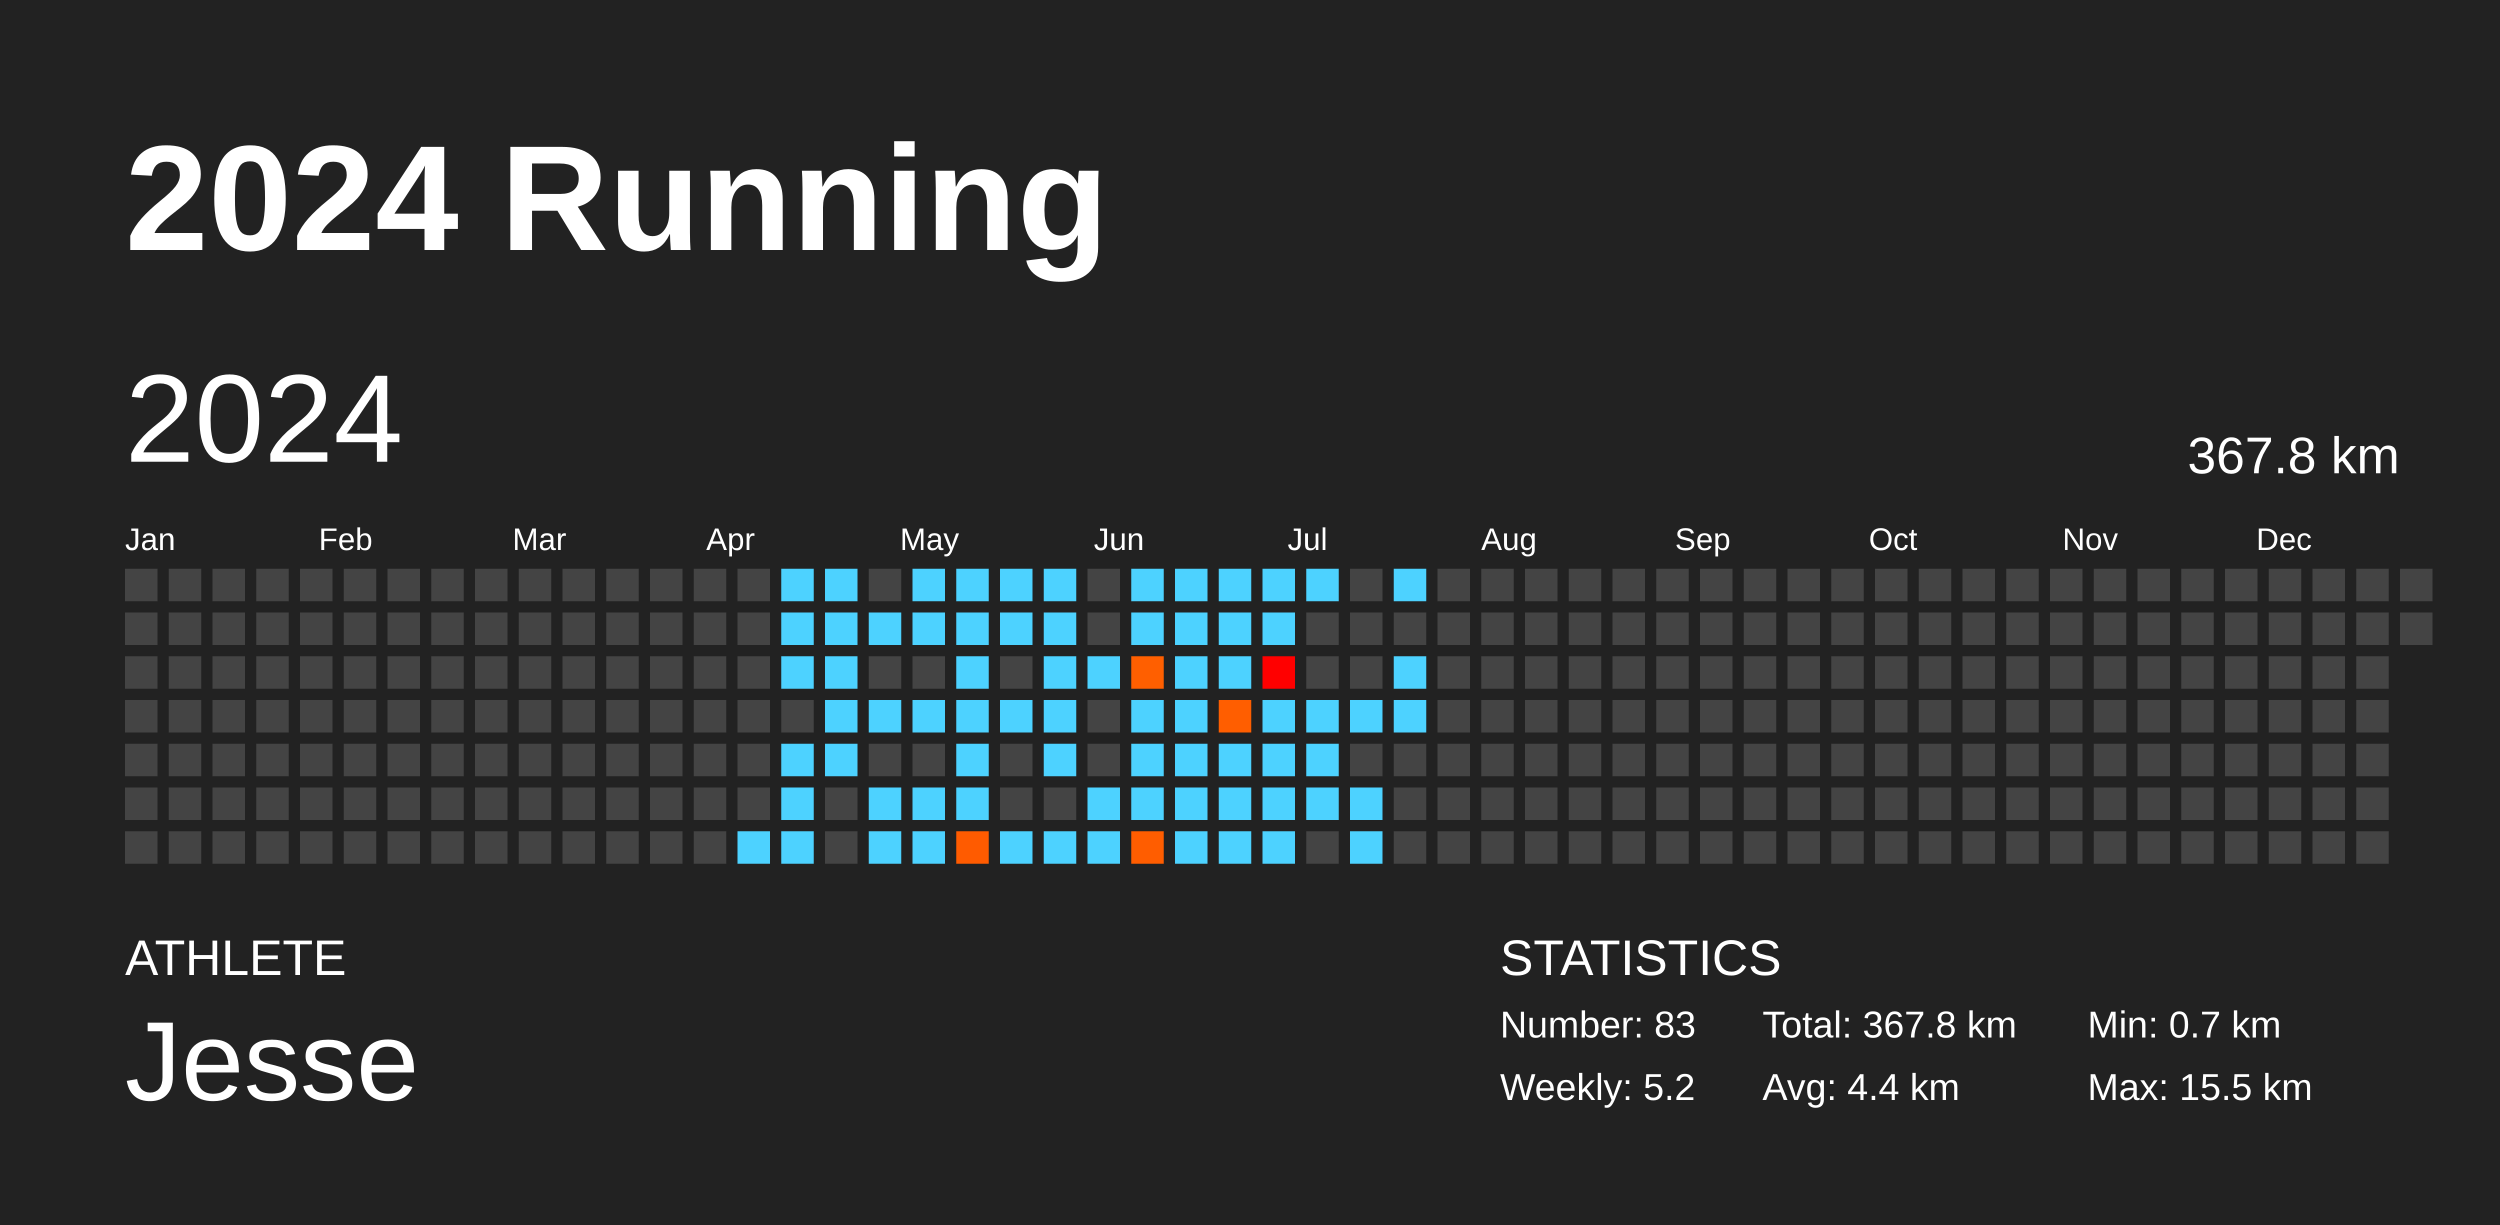
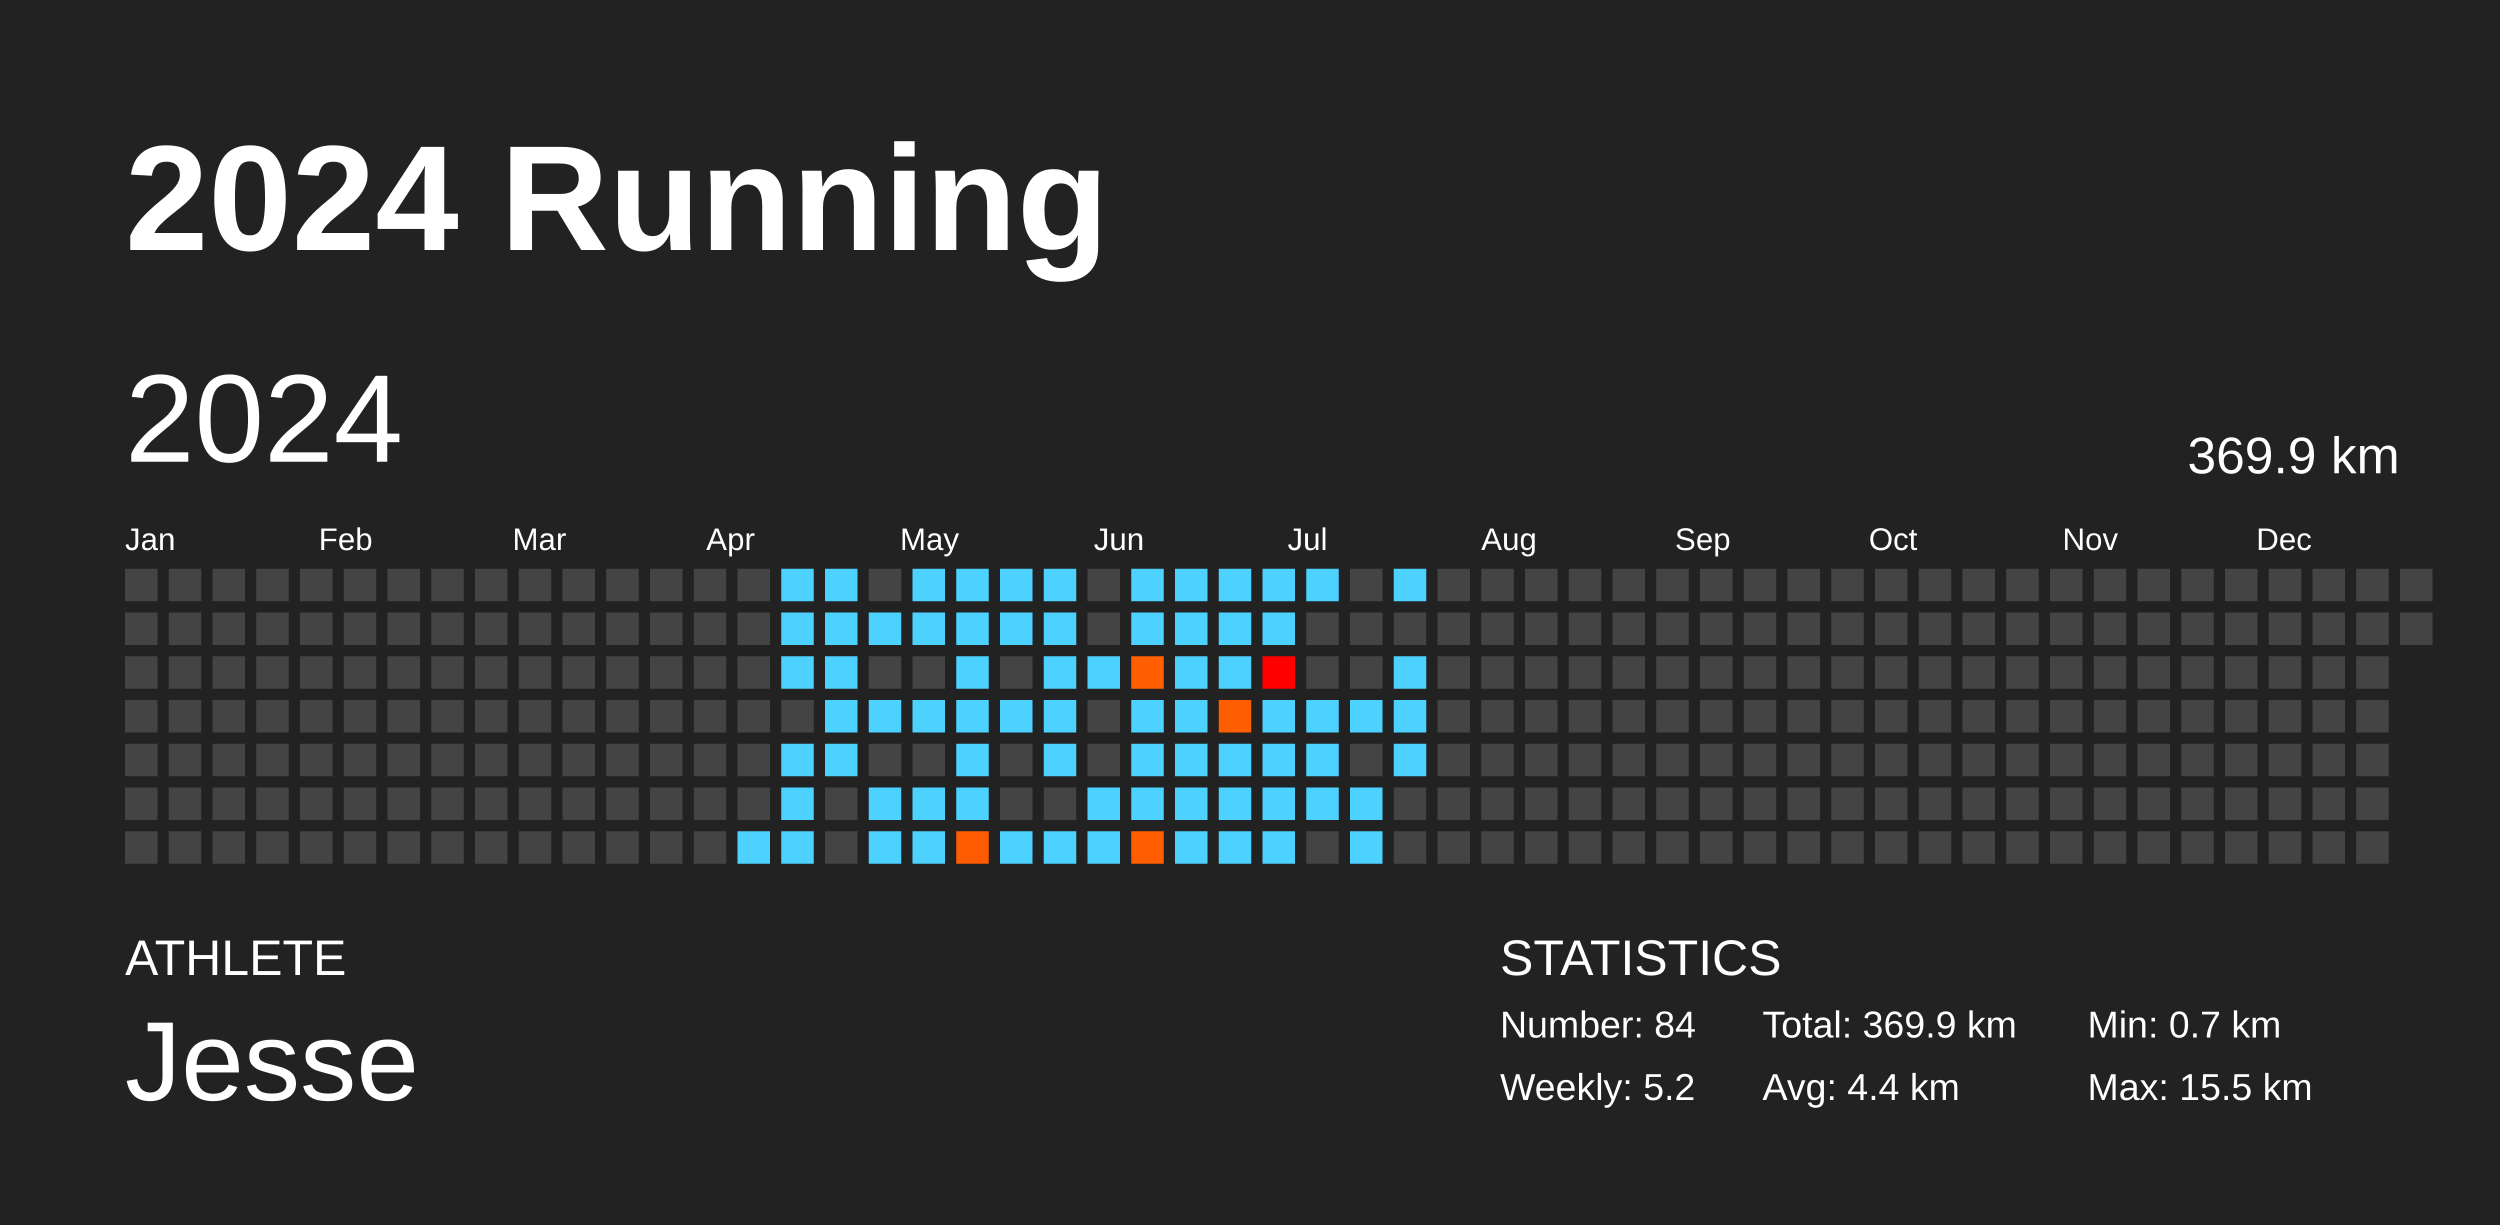
<svg xmlns="http://www.w3.org/2000/svg" baseProfile="full" height="98mm" version="1.1" viewBox="0,0,200,98" width="200mm">
  <defs />
  <rect fill="#222222" height="98" width="200" x="0" y="0" />
  <text fill="#FFFFFF" style="font-size:12px; font-family:Arial; font-weight:bold;" x="10" y="20">2024 Running</text>
  <text fill="#FFFFFF" style="font-size:4px; font-family:Arial" x="10" y="78">ATHLETE</text>
  <text fill="#FFFFFF" style="font-size:9px; font-family:Arial" x="10" y="88">Jesse</text>
  <text fill="#FFFFFF" style="font-size:4px; font-family:Arial" x="120" y="78">STATISTICS</text>
-   <text fill="#FFFFFF" style="font-size:3px; font-family:Arial" x="120" y="83">Number: 83</text>
+   <text fill="#FFFFFF" style="font-size:3px; font-family:Arial" x="120" y="83">Number: 84</text>
  <text fill="#FFFFFF" style="font-size:3px; font-family:Arial" x="120" y="88">Weekly: 5.2</text>
-   <text fill="#FFFFFF" style="font-size:3px; font-family:Arial" x="141" y="83">Total: 367.8 km</text>
+   <text fill="#FFFFFF" style="font-size:3px; font-family:Arial" x="141" y="83">Total: 369.9 km</text>
  <text fill="#FFFFFF" style="font-size:3px; font-family:Arial" x="141" y="88">Avg: 4.4 km</text>
  <text fill="#FFFFFF" style="font-size:3px; font-family:Arial" x="167" y="83">Min: 0.7 km</text>
  <text fill="#FFFFFF" style="font-size:3px; font-family:Arial" x="167" y="88">Max: 15.5 km</text>
  <text dominant-baseline="hanging" fill="#FFFFFF" style="font-size:10.0px; font-family:Arial;" x="10" y="30">2024</text>
-   <text dominant-baseline="hanging" fill="#FFFFFF" style="font-size:4.125px; font-family:Arial;" x="175" y="35">367.8 km</text>
+   <text dominant-baseline="hanging" fill="#FFFFFF" style="font-size:4.125px; font-family:Arial;" x="175" y="35">369.9 km</text>
  <text fill="#FFFFFF" style="font-size:2.5px; font-family:Arial" x="10.0" y="44">Jan</text>
  <text fill="#FFFFFF" style="font-size:2.5px; font-family:Arial" x="25.5" y="44">Feb</text>
  <text fill="#FFFFFF" style="font-size:2.5px; font-family:Arial" x="41.0" y="44">Mar</text>
  <text fill="#FFFFFF" style="font-size:2.5px; font-family:Arial" x="56.5" y="44">Apr</text>
  <text fill="#FFFFFF" style="font-size:2.5px; font-family:Arial" x="72.0" y="44">May</text>
  <text fill="#FFFFFF" style="font-size:2.5px; font-family:Arial" x="87.5" y="44">Jun</text>
  <text fill="#FFFFFF" style="font-size:2.5px; font-family:Arial" x="103.0" y="44">Jul</text>
  <text fill="#FFFFFF" style="font-size:2.5px; font-family:Arial" x="118.5" y="44">Aug</text>
  <text fill="#FFFFFF" style="font-size:2.5px; font-family:Arial" x="134.0" y="44">Sep</text>
  <text fill="#FFFFFF" style="font-size:2.5px; font-family:Arial" x="149.5" y="44">Oct</text>
  <text fill="#FFFFFF" style="font-size:2.5px; font-family:Arial" x="165.0" y="44">Nov</text>
  <text fill="#FFFFFF" style="font-size:2.5px; font-family:Arial" x="180.5" y="44">Dec</text>
  <rect fill="#444444" height="2.6" width="2.6" x="10.0" y="45.5" />
  <rect fill="#444444" height="2.6" width="2.6" x="10.0" y="49.0" />
  <rect fill="#444444" height="2.6" width="2.6" x="10.0" y="52.5" />
  <rect fill="#444444" height="2.6" width="2.6" x="10.0" y="56.0" />
  <rect fill="#444444" height="2.6" width="2.6" x="10.0" y="59.5" />
  <rect fill="#444444" height="2.6" width="2.6" x="10.0" y="63.0" />
  <rect fill="#444444" height="2.6" width="2.6" x="10.0" y="66.5" />
  <rect fill="#444444" height="2.6" width="2.6" x="13.5" y="45.5" />
  <rect fill="#444444" height="2.6" width="2.6" x="13.5" y="49.0" />
  <rect fill="#444444" height="2.6" width="2.6" x="13.5" y="52.5" />
  <rect fill="#444444" height="2.6" width="2.6" x="13.5" y="56.0" />
  <rect fill="#444444" height="2.6" width="2.6" x="13.5" y="59.5" />
  <rect fill="#444444" height="2.6" width="2.6" x="13.5" y="63.0" />
  <rect fill="#444444" height="2.6" width="2.6" x="13.5" y="66.5" />
  <rect fill="#444444" height="2.6" width="2.6" x="17.0" y="45.5" />
  <rect fill="#444444" height="2.6" width="2.6" x="17.0" y="49.0" />
  <rect fill="#444444" height="2.6" width="2.6" x="17.0" y="52.5" />
  <rect fill="#444444" height="2.6" width="2.6" x="17.0" y="56.0" />
  <rect fill="#444444" height="2.6" width="2.6" x="17.0" y="59.5" />
  <rect fill="#444444" height="2.6" width="2.6" x="17.0" y="63.0" />
  <rect fill="#444444" height="2.6" width="2.6" x="17.0" y="66.5" />
  <rect fill="#444444" height="2.6" width="2.6" x="20.5" y="45.5" />
  <rect fill="#444444" height="2.6" width="2.6" x="20.5" y="49.0" />
  <rect fill="#444444" height="2.6" width="2.6" x="20.5" y="52.5" />
  <rect fill="#444444" height="2.6" width="2.6" x="20.5" y="56.0" />
  <rect fill="#444444" height="2.6" width="2.6" x="20.5" y="59.5" />
  <rect fill="#444444" height="2.6" width="2.6" x="20.5" y="63.0" />
  <rect fill="#444444" height="2.6" width="2.6" x="20.5" y="66.5" />
  <rect fill="#444444" height="2.6" width="2.6" x="24.0" y="45.5" />
  <rect fill="#444444" height="2.6" width="2.6" x="24.0" y="49.0" />
  <rect fill="#444444" height="2.6" width="2.6" x="24.0" y="52.5" />
  <rect fill="#444444" height="2.6" width="2.6" x="24.0" y="56.0" />
  <rect fill="#444444" height="2.6" width="2.6" x="24.0" y="59.5" />
  <rect fill="#444444" height="2.6" width="2.6" x="24.0" y="63.0" />
  <rect fill="#444444" height="2.6" width="2.6" x="24.0" y="66.5" />
  <rect fill="#444444" height="2.6" width="2.6" x="27.5" y="45.5" />
  <rect fill="#444444" height="2.6" width="2.6" x="27.5" y="49.0" />
  <rect fill="#444444" height="2.6" width="2.6" x="27.5" y="52.5" />
  <rect fill="#444444" height="2.6" width="2.6" x="27.5" y="56.0" />
  <rect fill="#444444" height="2.6" width="2.6" x="27.5" y="59.5" />
  <rect fill="#444444" height="2.6" width="2.6" x="27.5" y="63.0" />
  <rect fill="#444444" height="2.6" width="2.6" x="27.5" y="66.5" />
  <rect fill="#444444" height="2.6" width="2.6" x="31.0" y="45.5" />
  <rect fill="#444444" height="2.6" width="2.6" x="31.0" y="49.0" />
  <rect fill="#444444" height="2.6" width="2.6" x="31.0" y="52.5" />
  <rect fill="#444444" height="2.6" width="2.6" x="31.0" y="56.0" />
  <rect fill="#444444" height="2.6" width="2.6" x="31.0" y="59.5" />
  <rect fill="#444444" height="2.6" width="2.6" x="31.0" y="63.0" />
  <rect fill="#444444" height="2.6" width="2.6" x="31.0" y="66.5" />
  <rect fill="#444444" height="2.6" width="2.6" x="34.5" y="45.5" />
  <rect fill="#444444" height="2.6" width="2.6" x="34.5" y="49.0" />
  <rect fill="#444444" height="2.6" width="2.6" x="34.5" y="52.5" />
  <rect fill="#444444" height="2.6" width="2.6" x="34.5" y="56.0" />
  <rect fill="#444444" height="2.6" width="2.6" x="34.5" y="59.5" />
  <rect fill="#444444" height="2.6" width="2.6" x="34.5" y="63.0" />
  <rect fill="#444444" height="2.6" width="2.6" x="34.5" y="66.5" />
  <rect fill="#444444" height="2.6" width="2.6" x="38.0" y="45.5" />
  <rect fill="#444444" height="2.6" width="2.6" x="38.0" y="49.0" />
  <rect fill="#444444" height="2.6" width="2.6" x="38.0" y="52.5" />
  <rect fill="#444444" height="2.6" width="2.6" x="38.0" y="56.0" />
  <rect fill="#444444" height="2.6" width="2.6" x="38.0" y="59.5" />
  <rect fill="#444444" height="2.6" width="2.6" x="38.0" y="63.0" />
  <rect fill="#444444" height="2.6" width="2.6" x="38.0" y="66.5" />
  <rect fill="#444444" height="2.6" width="2.6" x="41.5" y="45.5" />
  <rect fill="#444444" height="2.6" width="2.6" x="41.5" y="49.0" />
  <rect fill="#444444" height="2.6" width="2.6" x="41.5" y="52.5" />
  <rect fill="#444444" height="2.6" width="2.6" x="41.5" y="56.0" />
  <rect fill="#444444" height="2.6" width="2.6" x="41.5" y="59.5" />
  <rect fill="#444444" height="2.6" width="2.6" x="41.5" y="63.0" />
  <rect fill="#444444" height="2.6" width="2.6" x="41.5" y="66.5" />
  <rect fill="#444444" height="2.6" width="2.6" x="45.0" y="45.5" />
  <rect fill="#444444" height="2.6" width="2.6" x="45.0" y="49.0" />
  <rect fill="#444444" height="2.6" width="2.6" x="45.0" y="52.5" />
  <rect fill="#444444" height="2.6" width="2.6" x="45.0" y="56.0" />
  <rect fill="#444444" height="2.6" width="2.6" x="45.0" y="59.5" />
  <rect fill="#444444" height="2.6" width="2.6" x="45.0" y="63.0" />
  <rect fill="#444444" height="2.6" width="2.6" x="45.0" y="66.5" />
  <rect fill="#444444" height="2.6" width="2.6" x="48.5" y="45.5" />
  <rect fill="#444444" height="2.6" width="2.6" x="48.5" y="49.0" />
  <rect fill="#444444" height="2.6" width="2.6" x="48.5" y="52.5" />
  <rect fill="#444444" height="2.6" width="2.6" x="48.5" y="56.0" />
  <rect fill="#444444" height="2.6" width="2.6" x="48.5" y="59.5" />
  <rect fill="#444444" height="2.6" width="2.6" x="48.5" y="63.0" />
  <rect fill="#444444" height="2.6" width="2.6" x="48.5" y="66.5" />
  <rect fill="#444444" height="2.6" width="2.6" x="52.0" y="45.5" />
  <rect fill="#444444" height="2.6" width="2.6" x="52.0" y="49.0" />
  <rect fill="#444444" height="2.6" width="2.6" x="52.0" y="52.5" />
  <rect fill="#444444" height="2.6" width="2.6" x="52.0" y="56.0" />
  <rect fill="#444444" height="2.6" width="2.6" x="52.0" y="59.5" />
  <rect fill="#444444" height="2.6" width="2.6" x="52.0" y="63.0" />
  <rect fill="#444444" height="2.6" width="2.6" x="52.0" y="66.5" />
  <rect fill="#444444" height="2.6" width="2.6" x="55.5" y="45.5" />
  <rect fill="#444444" height="2.6" width="2.6" x="55.5" y="49.0" />
  <rect fill="#444444" height="2.6" width="2.6" x="55.5" y="52.5" />
  <rect fill="#444444" height="2.6" width="2.6" x="55.5" y="56.0" />
  <rect fill="#444444" height="2.6" width="2.6" x="55.5" y="59.5" />
  <rect fill="#444444" height="2.6" width="2.6" x="55.5" y="63.0" />
  <rect fill="#444444" height="2.6" width="2.6" x="55.5" y="66.5" />
  <rect fill="#444444" height="2.6" width="2.6" x="59.0" y="45.5" />
  <rect fill="#444444" height="2.6" width="2.6" x="59.0" y="49.0" />
  <rect fill="#444444" height="2.6" width="2.6" x="59.0" y="52.5" />
  <rect fill="#444444" height="2.6" width="2.6" x="59.0" y="56.0" />
  <rect fill="#444444" height="2.6" width="2.6" x="59.0" y="59.5" />
  <rect fill="#444444" height="2.6" width="2.6" x="59.0" y="63.0" />
  <rect fill="#4dd2ff" height="2.6" width="2.6" x="59.0" y="66.5" />
  <rect fill="#4dd2ff" height="2.6" width="2.6" x="62.5" y="45.5" />
  <rect fill="#4dd2ff" height="2.6" width="2.6" x="62.5" y="49.0" />
  <rect fill="#4dd2ff" height="2.6" width="2.6" x="62.5" y="52.5" />
  <rect fill="#444444" height="2.6" width="2.6" x="62.5" y="56.0" />
  <rect fill="#4dd2ff" height="2.6" width="2.6" x="62.5" y="59.5" />
  <rect fill="#4dd2ff" height="2.6" width="2.6" x="62.5" y="63.0" />
  <rect fill="#4dd2ff" height="2.6" width="2.6" x="62.5" y="66.5" />
  <rect fill="#4dd2ff" height="2.6" width="2.6" x="66.0" y="45.5" />
  <rect fill="#4dd2ff" height="2.6" width="2.6" x="66.0" y="49.0" />
  <rect fill="#4dd2ff" height="2.6" width="2.6" x="66.0" y="52.5" />
  <rect fill="#4dd2ff" height="2.6" width="2.6" x="66.0" y="56.0" />
  <rect fill="#4dd2ff" height="2.6" width="2.6" x="66.0" y="59.5" />
  <rect fill="#444444" height="2.6" width="2.6" x="66.0" y="63.0" />
  <rect fill="#444444" height="2.6" width="2.6" x="66.0" y="66.5" />
  <rect fill="#444444" height="2.6" width="2.6" x="69.5" y="45.5" />
  <rect fill="#4dd2ff" height="2.6" width="2.6" x="69.5" y="49.0" />
  <rect fill="#444444" height="2.6" width="2.6" x="69.5" y="52.5" />
  <rect fill="#4dd2ff" height="2.6" width="2.6" x="69.5" y="56.0" />
  <rect fill="#444444" height="2.6" width="2.6" x="69.5" y="59.5" />
  <rect fill="#4dd2ff" height="2.6" width="2.6" x="69.5" y="63.0" />
  <rect fill="#4dd2ff" height="2.6" width="2.6" x="69.5" y="66.5" />
  <rect fill="#4dd2ff" height="2.6" width="2.6" x="73.0" y="45.5" />
  <rect fill="#4dd2ff" height="2.6" width="2.6" x="73.0" y="49.0" />
  <rect fill="#444444" height="2.6" width="2.6" x="73.0" y="52.5" />
  <rect fill="#4dd2ff" height="2.6" width="2.6" x="73.0" y="56.0" />
  <rect fill="#444444" height="2.6" width="2.6" x="73.0" y="59.5" />
  <rect fill="#4dd2ff" height="2.6" width="2.6" x="73.0" y="63.0" />
  <rect fill="#4dd2ff" height="2.6" width="2.6" x="73.0" y="66.5" />
  <rect fill="#4dd2ff" height="2.6" width="2.6" x="76.5" y="45.5" />
  <rect fill="#4dd2ff" height="2.6" width="2.6" x="76.5" y="49.0" />
  <rect fill="#4dd2ff" height="2.6" width="2.6" x="76.5" y="52.5" />
  <rect fill="#4dd2ff" height="2.6" width="2.6" x="76.5" y="56.0" />
  <rect fill="#4dd2ff" height="2.6" width="2.6" x="76.5" y="59.5" />
  <rect fill="#4dd2ff" height="2.6" width="2.6" x="76.5" y="63.0" />
  <rect fill="#ff5b00" height="2.6" width="2.6" x="76.5" y="66.5" />
  <rect fill="#4dd2ff" height="2.6" width="2.6" x="80.0" y="45.5" />
  <rect fill="#4dd2ff" height="2.6" width="2.6" x="80.0" y="49.0" />
  <rect fill="#444444" height="2.6" width="2.6" x="80.0" y="52.5" />
  <rect fill="#4dd2ff" height="2.6" width="2.6" x="80.0" y="56.0" />
  <rect fill="#444444" height="2.6" width="2.6" x="80.0" y="59.5" />
  <rect fill="#444444" height="2.6" width="2.6" x="80.0" y="63.0" />
  <rect fill="#4dd2ff" height="2.6" width="2.6" x="80.0" y="66.5" />
  <rect fill="#4dd2ff" height="2.6" width="2.6" x="83.5" y="45.5" />
  <rect fill="#4dd2ff" height="2.6" width="2.6" x="83.5" y="49.0" />
  <rect fill="#4dd2ff" height="2.6" width="2.6" x="83.5" y="52.5" />
  <rect fill="#4dd2ff" height="2.6" width="2.6" x="83.5" y="56.0" />
  <rect fill="#4dd2ff" height="2.6" width="2.6" x="83.5" y="59.5" />
  <rect fill="#444444" height="2.6" width="2.6" x="83.5" y="63.0" />
  <rect fill="#4dd2ff" height="2.6" width="2.6" x="83.5" y="66.5" />
  <rect fill="#444444" height="2.6" width="2.6" x="87.0" y="45.5" />
  <rect fill="#444444" height="2.6" width="2.6" x="87.0" y="49.0" />
  <rect fill="#4dd2ff" height="2.6" width="2.6" x="87.0" y="52.5" />
  <rect fill="#444444" height="2.6" width="2.6" x="87.0" y="56.0" />
  <rect fill="#444444" height="2.6" width="2.6" x="87.0" y="59.5" />
  <rect fill="#4dd2ff" height="2.6" width="2.6" x="87.0" y="63.0" />
  <rect fill="#4dd2ff" height="2.6" width="2.6" x="87.0" y="66.5" />
  <rect fill="#4dd2ff" height="2.6" width="2.6" x="90.5" y="45.5" />
  <rect fill="#4dd2ff" height="2.6" width="2.6" x="90.5" y="49.0" />
  <rect fill="#ff5f00" height="2.6" width="2.6" x="90.5" y="52.5" />
  <rect fill="#4dd2ff" height="2.6" width="2.6" x="90.5" y="56.0" />
  <rect fill="#4dd2ff" height="2.6" width="2.6" x="90.5" y="59.5" />
  <rect fill="#4dd2ff" height="2.6" width="2.6" x="90.5" y="63.0" />
  <rect fill="#ff5d00" height="2.6" width="2.6" x="90.5" y="66.5" />
  <rect fill="#4dd2ff" height="2.6" width="2.6" x="94.0" y="45.5" />
  <rect fill="#4dd2ff" height="2.6" width="2.6" x="94.0" y="49.0" />
  <rect fill="#4dd2ff" height="2.6" width="2.6" x="94.0" y="52.5" />
  <rect fill="#4dd2ff" height="2.6" width="2.6" x="94.0" y="56.0" />
  <rect fill="#4dd2ff" height="2.6" width="2.6" x="94.0" y="59.5" />
  <rect fill="#4dd2ff" height="2.6" width="2.6" x="94.0" y="63.0" />
  <rect fill="#4dd2ff" height="2.6" width="2.6" x="94.0" y="66.5" />
  <rect fill="#4dd2ff" height="2.6" width="2.6" x="97.5" y="45.5" />
  <rect fill="#4dd2ff" height="2.6" width="2.6" x="97.5" y="49.0" />
  <rect fill="#4dd2ff" height="2.6" width="2.6" x="97.5" y="52.5" />
  <rect fill="#ff5e00" height="2.6" width="2.6" x="97.5" y="56.0" />
  <rect fill="#4dd2ff" height="2.6" width="2.6" x="97.5" y="59.5" />
  <rect fill="#4dd2ff" height="2.6" width="2.6" x="97.5" y="63.0" />
  <rect fill="#4dd2ff" height="2.6" width="2.6" x="97.5" y="66.5" />
  <rect fill="#4dd2ff" height="2.6" width="2.6" x="101.0" y="45.5" />
  <rect fill="#4dd2ff" height="2.6" width="2.6" x="101.0" y="49.0" />
  <rect fill="#ff0000" height="2.6" width="2.6" x="101.0" y="52.5" />
  <rect fill="#4dd2ff" height="2.6" width="2.6" x="101.0" y="56.0" />
  <rect fill="#4dd2ff" height="2.6" width="2.6" x="101.0" y="59.5" />
  <rect fill="#4dd2ff" height="2.6" width="2.6" x="101.0" y="63.0" />
  <rect fill="#4dd2ff" height="2.6" width="2.6" x="101.0" y="66.5" />
  <rect fill="#4dd2ff" height="2.6" width="2.6" x="104.5" y="45.5" />
  <rect fill="#444444" height="2.6" width="2.6" x="104.5" y="49.0" />
  <rect fill="#444444" height="2.6" width="2.6" x="104.5" y="52.5" />
  <rect fill="#4dd2ff" height="2.6" width="2.6" x="104.5" y="56.0" />
  <rect fill="#4dd2ff" height="2.6" width="2.6" x="104.5" y="59.5" />
  <rect fill="#4dd2ff" height="2.6" width="2.6" x="104.5" y="63.0" />
  <rect fill="#444444" height="2.6" width="2.6" x="104.5" y="66.5" />
  <rect fill="#444444" height="2.6" width="2.6" x="108.0" y="45.5" />
  <rect fill="#444444" height="2.6" width="2.6" x="108.0" y="49.0" />
  <rect fill="#444444" height="2.6" width="2.6" x="108.0" y="52.5" />
  <rect fill="#4dd2ff" height="2.6" width="2.6" x="108.0" y="56.0" />
  <rect fill="#444444" height="2.6" width="2.6" x="108.0" y="59.5" />
  <rect fill="#4dd2ff" height="2.6" width="2.6" x="108.0" y="63.0" />
  <rect fill="#4dd2ff" height="2.6" width="2.6" x="108.0" y="66.5" />
  <rect fill="#4dd2ff" height="2.6" width="2.6" x="111.5" y="45.5" />
  <rect fill="#444444" height="2.6" width="2.6" x="111.5" y="49.0" />
  <rect fill="#4dd2ff" height="2.6" width="2.6" x="111.5" y="52.5" />
  <rect fill="#4dd2ff" height="2.6" width="2.6" x="111.5" y="56.0" />
-   <rect fill="#444444" height="2.6" width="2.6" x="111.5" y="59.5" />
+   <rect fill="#4dd2ff" height="2.6" width="2.6" x="111.5" y="59.5" />
  <rect fill="#444444" height="2.6" width="2.6" x="111.5" y="63.0" />
  <rect fill="#444444" height="2.6" width="2.6" x="111.5" y="66.5" />
  <rect fill="#444444" height="2.6" width="2.6" x="115.0" y="45.5" />
  <rect fill="#444444" height="2.6" width="2.6" x="115.0" y="49.0" />
  <rect fill="#444444" height="2.6" width="2.6" x="115.0" y="52.5" />
  <rect fill="#444444" height="2.6" width="2.6" x="115.0" y="56.0" />
  <rect fill="#444444" height="2.6" width="2.6" x="115.0" y="59.5" />
  <rect fill="#444444" height="2.6" width="2.6" x="115.0" y="63.0" />
  <rect fill="#444444" height="2.6" width="2.6" x="115.0" y="66.5" />
  <rect fill="#444444" height="2.6" width="2.6" x="118.5" y="45.5" />
  <rect fill="#444444" height="2.6" width="2.6" x="118.5" y="49.0" />
  <rect fill="#444444" height="2.6" width="2.6" x="118.5" y="52.5" />
  <rect fill="#444444" height="2.6" width="2.6" x="118.5" y="56.0" />
  <rect fill="#444444" height="2.6" width="2.6" x="118.5" y="59.5" />
  <rect fill="#444444" height="2.6" width="2.6" x="118.5" y="63.0" />
  <rect fill="#444444" height="2.6" width="2.6" x="118.5" y="66.5" />
  <rect fill="#444444" height="2.6" width="2.6" x="122.0" y="45.5" />
  <rect fill="#444444" height="2.6" width="2.6" x="122.0" y="49.0" />
  <rect fill="#444444" height="2.6" width="2.6" x="122.0" y="52.5" />
  <rect fill="#444444" height="2.6" width="2.6" x="122.0" y="56.0" />
  <rect fill="#444444" height="2.6" width="2.6" x="122.0" y="59.5" />
  <rect fill="#444444" height="2.6" width="2.6" x="122.0" y="63.0" />
  <rect fill="#444444" height="2.6" width="2.6" x="122.0" y="66.5" />
  <rect fill="#444444" height="2.6" width="2.6" x="125.5" y="45.5" />
  <rect fill="#444444" height="2.6" width="2.6" x="125.5" y="49.0" />
  <rect fill="#444444" height="2.6" width="2.6" x="125.5" y="52.5" />
  <rect fill="#444444" height="2.6" width="2.6" x="125.5" y="56.0" />
  <rect fill="#444444" height="2.6" width="2.6" x="125.5" y="59.5" />
  <rect fill="#444444" height="2.6" width="2.6" x="125.5" y="63.0" />
  <rect fill="#444444" height="2.6" width="2.6" x="125.5" y="66.5" />
  <rect fill="#444444" height="2.6" width="2.6" x="129.0" y="45.5" />
  <rect fill="#444444" height="2.6" width="2.6" x="129.0" y="49.0" />
  <rect fill="#444444" height="2.6" width="2.6" x="129.0" y="52.5" />
  <rect fill="#444444" height="2.6" width="2.6" x="129.0" y="56.0" />
  <rect fill="#444444" height="2.6" width="2.6" x="129.0" y="59.5" />
  <rect fill="#444444" height="2.6" width="2.6" x="129.0" y="63.0" />
  <rect fill="#444444" height="2.6" width="2.6" x="129.0" y="66.5" />
  <rect fill="#444444" height="2.6" width="2.6" x="132.5" y="45.5" />
  <rect fill="#444444" height="2.6" width="2.6" x="132.5" y="49.0" />
  <rect fill="#444444" height="2.6" width="2.6" x="132.5" y="52.5" />
  <rect fill="#444444" height="2.6" width="2.6" x="132.5" y="56.0" />
  <rect fill="#444444" height="2.6" width="2.6" x="132.5" y="59.5" />
  <rect fill="#444444" height="2.6" width="2.6" x="132.5" y="63.0" />
  <rect fill="#444444" height="2.6" width="2.6" x="132.5" y="66.5" />
  <rect fill="#444444" height="2.6" width="2.6" x="136.0" y="45.5" />
  <rect fill="#444444" height="2.6" width="2.6" x="136.0" y="49.0" />
  <rect fill="#444444" height="2.6" width="2.6" x="136.0" y="52.5" />
  <rect fill="#444444" height="2.6" width="2.6" x="136.0" y="56.0" />
  <rect fill="#444444" height="2.6" width="2.6" x="136.0" y="59.5" />
  <rect fill="#444444" height="2.6" width="2.6" x="136.0" y="63.0" />
  <rect fill="#444444" height="2.6" width="2.6" x="136.0" y="66.5" />
  <rect fill="#444444" height="2.6" width="2.6" x="139.5" y="45.5" />
  <rect fill="#444444" height="2.6" width="2.6" x="139.5" y="49.0" />
  <rect fill="#444444" height="2.6" width="2.6" x="139.5" y="52.5" />
  <rect fill="#444444" height="2.6" width="2.6" x="139.5" y="56.0" />
  <rect fill="#444444" height="2.6" width="2.6" x="139.5" y="59.5" />
  <rect fill="#444444" height="2.6" width="2.6" x="139.5" y="63.0" />
  <rect fill="#444444" height="2.6" width="2.6" x="139.5" y="66.5" />
  <rect fill="#444444" height="2.6" width="2.6" x="143.0" y="45.5" />
  <rect fill="#444444" height="2.6" width="2.6" x="143.0" y="49.0" />
  <rect fill="#444444" height="2.6" width="2.6" x="143.0" y="52.5" />
  <rect fill="#444444" height="2.6" width="2.6" x="143.0" y="56.0" />
  <rect fill="#444444" height="2.6" width="2.6" x="143.0" y="59.5" />
  <rect fill="#444444" height="2.6" width="2.6" x="143.0" y="63.0" />
  <rect fill="#444444" height="2.6" width="2.6" x="143.0" y="66.5" />
  <rect fill="#444444" height="2.6" width="2.6" x="146.5" y="45.5" />
  <rect fill="#444444" height="2.6" width="2.6" x="146.5" y="49.0" />
  <rect fill="#444444" height="2.6" width="2.6" x="146.5" y="52.5" />
  <rect fill="#444444" height="2.6" width="2.6" x="146.5" y="56.0" />
  <rect fill="#444444" height="2.6" width="2.6" x="146.5" y="59.5" />
  <rect fill="#444444" height="2.6" width="2.6" x="146.5" y="63.0" />
  <rect fill="#444444" height="2.6" width="2.6" x="146.5" y="66.5" />
  <rect fill="#444444" height="2.6" width="2.6" x="150.0" y="45.5" />
  <rect fill="#444444" height="2.6" width="2.6" x="150.0" y="49.0" />
  <rect fill="#444444" height="2.6" width="2.6" x="150.0" y="52.5" />
  <rect fill="#444444" height="2.6" width="2.6" x="150.0" y="56.0" />
  <rect fill="#444444" height="2.6" width="2.6" x="150.0" y="59.5" />
  <rect fill="#444444" height="2.6" width="2.6" x="150.0" y="63.0" />
  <rect fill="#444444" height="2.6" width="2.6" x="150.0" y="66.5" />
  <rect fill="#444444" height="2.6" width="2.6" x="153.5" y="45.5" />
  <rect fill="#444444" height="2.6" width="2.6" x="153.5" y="49.0" />
  <rect fill="#444444" height="2.6" width="2.6" x="153.5" y="52.5" />
  <rect fill="#444444" height="2.6" width="2.6" x="153.5" y="56.0" />
  <rect fill="#444444" height="2.6" width="2.6" x="153.5" y="59.5" />
  <rect fill="#444444" height="2.6" width="2.6" x="153.5" y="63.0" />
  <rect fill="#444444" height="2.6" width="2.6" x="153.5" y="66.5" />
  <rect fill="#444444" height="2.6" width="2.6" x="157.0" y="45.5" />
  <rect fill="#444444" height="2.6" width="2.6" x="157.0" y="49.0" />
  <rect fill="#444444" height="2.6" width="2.6" x="157.0" y="52.5" />
  <rect fill="#444444" height="2.6" width="2.6" x="157.0" y="56.0" />
  <rect fill="#444444" height="2.6" width="2.6" x="157.0" y="59.5" />
  <rect fill="#444444" height="2.6" width="2.6" x="157.0" y="63.0" />
  <rect fill="#444444" height="2.6" width="2.6" x="157.0" y="66.5" />
  <rect fill="#444444" height="2.6" width="2.6" x="160.5" y="45.5" />
  <rect fill="#444444" height="2.6" width="2.6" x="160.5" y="49.0" />
  <rect fill="#444444" height="2.6" width="2.6" x="160.5" y="52.5" />
  <rect fill="#444444" height="2.6" width="2.6" x="160.5" y="56.0" />
  <rect fill="#444444" height="2.6" width="2.6" x="160.5" y="59.5" />
  <rect fill="#444444" height="2.6" width="2.6" x="160.5" y="63.0" />
  <rect fill="#444444" height="2.6" width="2.6" x="160.5" y="66.5" />
  <rect fill="#444444" height="2.6" width="2.6" x="164.0" y="45.5" />
  <rect fill="#444444" height="2.6" width="2.6" x="164.0" y="49.0" />
  <rect fill="#444444" height="2.6" width="2.6" x="164.0" y="52.5" />
  <rect fill="#444444" height="2.6" width="2.6" x="164.0" y="56.0" />
  <rect fill="#444444" height="2.6" width="2.6" x="164.0" y="59.5" />
  <rect fill="#444444" height="2.6" width="2.6" x="164.0" y="63.0" />
  <rect fill="#444444" height="2.6" width="2.6" x="164.0" y="66.5" />
  <rect fill="#444444" height="2.6" width="2.6" x="167.5" y="45.5" />
  <rect fill="#444444" height="2.6" width="2.6" x="167.5" y="49.0" />
  <rect fill="#444444" height="2.6" width="2.6" x="167.5" y="52.5" />
  <rect fill="#444444" height="2.6" width="2.6" x="167.5" y="56.0" />
  <rect fill="#444444" height="2.6" width="2.6" x="167.5" y="59.5" />
  <rect fill="#444444" height="2.6" width="2.6" x="167.5" y="63.0" />
  <rect fill="#444444" height="2.6" width="2.6" x="167.5" y="66.5" />
  <rect fill="#444444" height="2.6" width="2.6" x="171.0" y="45.5" />
  <rect fill="#444444" height="2.6" width="2.6" x="171.0" y="49.0" />
  <rect fill="#444444" height="2.6" width="2.6" x="171.0" y="52.5" />
  <rect fill="#444444" height="2.6" width="2.6" x="171.0" y="56.0" />
  <rect fill="#444444" height="2.6" width="2.6" x="171.0" y="59.5" />
  <rect fill="#444444" height="2.6" width="2.6" x="171.0" y="63.0" />
  <rect fill="#444444" height="2.6" width="2.6" x="171.0" y="66.5" />
  <rect fill="#444444" height="2.6" width="2.6" x="174.5" y="45.5" />
  <rect fill="#444444" height="2.6" width="2.6" x="174.5" y="49.0" />
  <rect fill="#444444" height="2.6" width="2.6" x="174.5" y="52.5" />
  <rect fill="#444444" height="2.6" width="2.6" x="174.5" y="56.0" />
  <rect fill="#444444" height="2.6" width="2.6" x="174.5" y="59.5" />
  <rect fill="#444444" height="2.6" width="2.6" x="174.5" y="63.0" />
  <rect fill="#444444" height="2.6" width="2.6" x="174.5" y="66.5" />
  <rect fill="#444444" height="2.6" width="2.6" x="178.0" y="45.5" />
  <rect fill="#444444" height="2.6" width="2.6" x="178.0" y="49.0" />
  <rect fill="#444444" height="2.6" width="2.6" x="178.0" y="52.5" />
  <rect fill="#444444" height="2.6" width="2.6" x="178.0" y="56.0" />
  <rect fill="#444444" height="2.6" width="2.6" x="178.0" y="59.5" />
  <rect fill="#444444" height="2.6" width="2.6" x="178.0" y="63.0" />
  <rect fill="#444444" height="2.6" width="2.6" x="178.0" y="66.5" />
  <rect fill="#444444" height="2.6" width="2.6" x="181.5" y="45.5" />
  <rect fill="#444444" height="2.6" width="2.6" x="181.5" y="49.0" />
  <rect fill="#444444" height="2.6" width="2.6" x="181.5" y="52.5" />
  <rect fill="#444444" height="2.6" width="2.6" x="181.5" y="56.0" />
  <rect fill="#444444" height="2.6" width="2.6" x="181.5" y="59.5" />
  <rect fill="#444444" height="2.6" width="2.6" x="181.5" y="63.0" />
  <rect fill="#444444" height="2.6" width="2.6" x="181.5" y="66.5" />
  <rect fill="#444444" height="2.6" width="2.6" x="185.0" y="45.5" />
  <rect fill="#444444" height="2.6" width="2.6" x="185.0" y="49.0" />
  <rect fill="#444444" height="2.6" width="2.6" x="185.0" y="52.5" />
  <rect fill="#444444" height="2.6" width="2.6" x="185.0" y="56.0" />
  <rect fill="#444444" height="2.6" width="2.6" x="185.0" y="59.5" />
  <rect fill="#444444" height="2.6" width="2.6" x="185.0" y="63.0" />
  <rect fill="#444444" height="2.6" width="2.6" x="185.0" y="66.5" />
  <rect fill="#444444" height="2.6" width="2.6" x="188.5" y="45.5" />
  <rect fill="#444444" height="2.6" width="2.6" x="188.5" y="49.0" />
  <rect fill="#444444" height="2.6" width="2.6" x="188.5" y="52.5" />
  <rect fill="#444444" height="2.6" width="2.6" x="188.5" y="56.0" />
  <rect fill="#444444" height="2.6" width="2.6" x="188.5" y="59.5" />
  <rect fill="#444444" height="2.6" width="2.6" x="188.5" y="63.0" />
  <rect fill="#444444" height="2.6" width="2.6" x="188.5" y="66.5" />
  <rect fill="#444444" height="2.6" width="2.6" x="192.0" y="45.5" />
  <rect fill="#444444" height="2.6" width="2.6" x="192.0" y="49.0" />
</svg>
